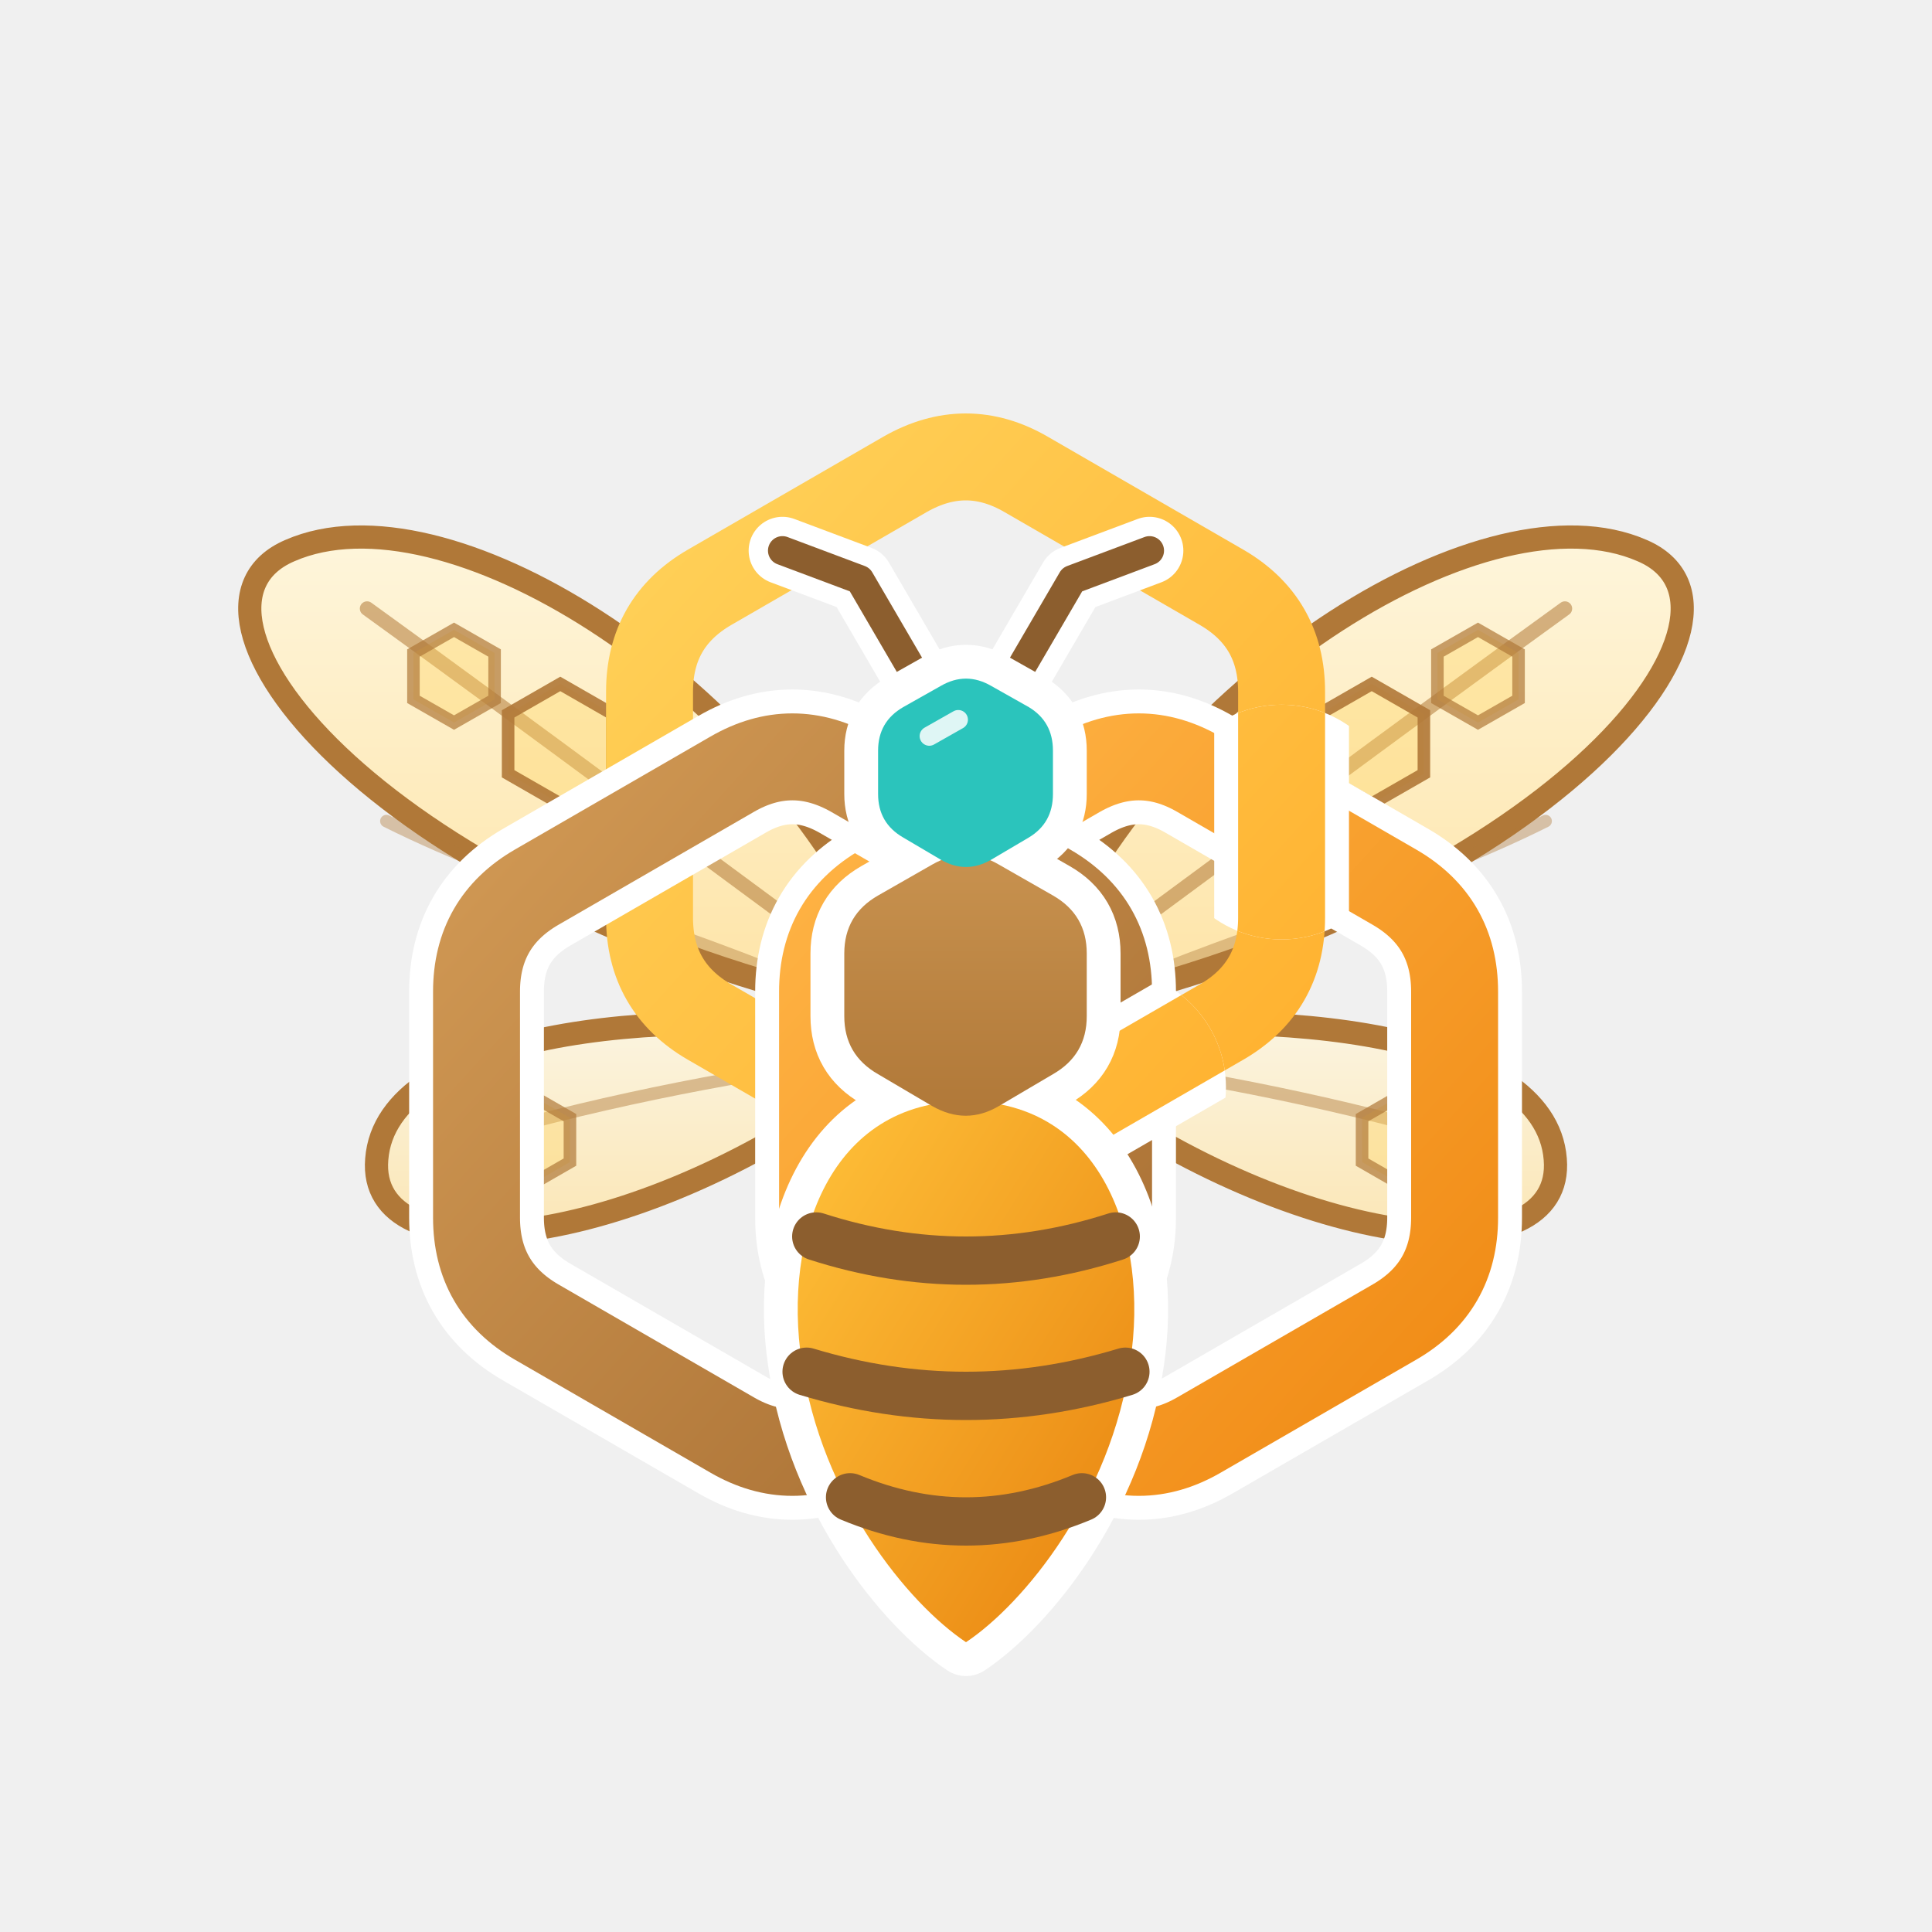
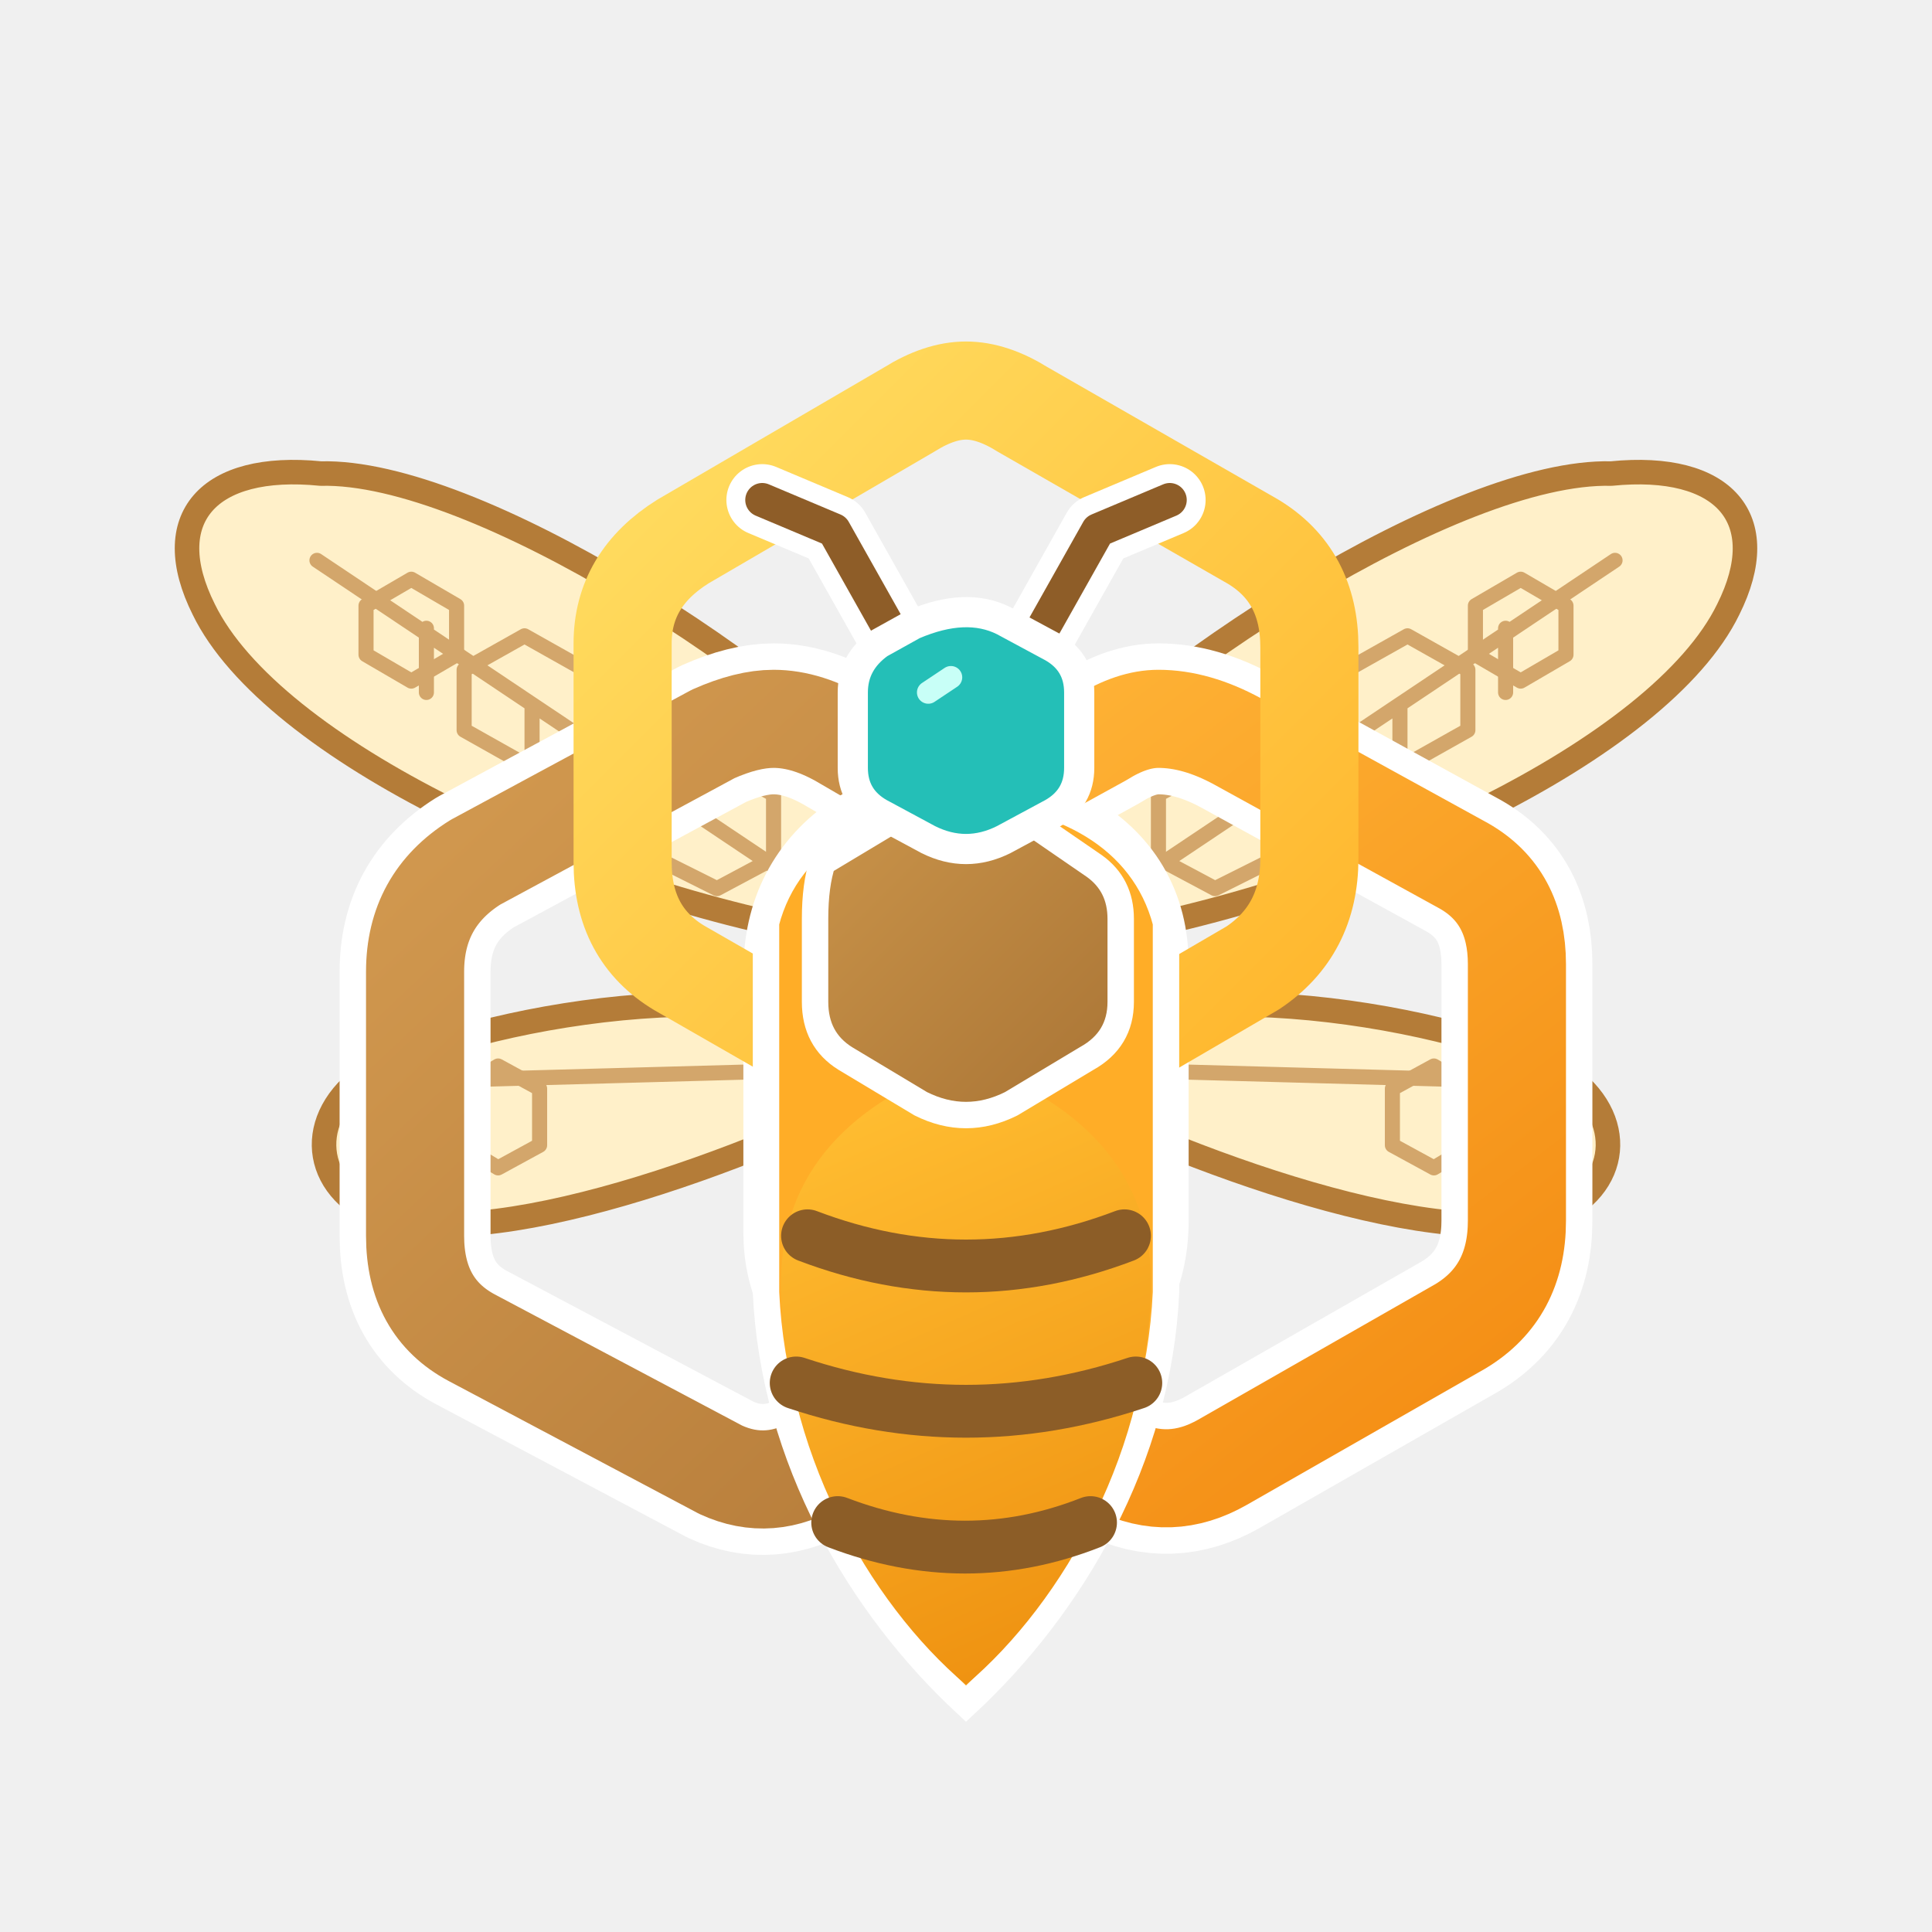
- <svg xmlns="http://www.w3.org/2000/svg" viewBox="0 0 200 200" width="512" height="512" role="img" aria-label="TOP4HoneyChains">
+ <svg xmlns="http://www.w3.org/2000/svg" viewBox="0 0 512 512" width="512" height="512" role="img" aria-label="TOP4HoneyChains">
  <defs>
    <linearGradient id="hgd" x1="0" y1="0" x2="1" y2="1">
      <stop offset="0" stop-color="#FFC23A" />
      <stop offset="1" stop-color="#E8820E" />
    </linearGradient>
    <linearGradient id="cg" x1="0" y1="0" x2="0" y2="1">
      <stop offset="0" stop-color="#C8924F" />
      <stop offset="1" stop-color="#B07838" />
    </linearGradient>
    <linearGradient id="r1" x1="0" y1="0" x2="1" y2="1">
      <stop offset="0" stop-color="#FFD25A" />
      <stop offset="1" stop-color="#FFB02E" />
    </linearGradient>
    <linearGradient id="r2" x1="0" y1="0" x2="1" y2="1">
      <stop offset="0" stop-color="#FFB547" />
      <stop offset="1" stop-color="#F08A14" />
    </linearGradient>
    <linearGradient id="r3" x1="0" y1="0" x2="1" y2="1">
      <stop offset="0" stop-color="#D29A55" />
      <stop offset="1" stop-color="#A86F33" />
    </linearGradient>
    <linearGradient id="wg" x1="0" y1="0" x2="0" y2="1">
      <stop offset="0" stop-color="#FFF6DA" />
      <stop offset="1" stop-color="#FFE3A0" />
    </linearGradient>
    <linearGradient id="tc" x1="0" y1="0" x2="0" y2="1">
      <stop offset="0" stop-color="#C8924F" />
      <stop offset="1" stop-color="#B07838" />
    </linearGradient>
    <linearGradient id="th" x1="0" y1="0" x2="1" y2="0">
      <stop offset="0" stop-color="#F5A30C" />
      <stop offset="1" stop-color="#E07010" />
    </linearGradient>
+     <linearGradient id="th-ring-left" x1="102" y1="170" x2="283" y2="362" gradientUnits="userSpaceOnUse">
+       <stop stop-color="#d39a50" />
+       <stop offset="1" stop-color="#b57b39" />
+     </linearGradient>
+     <linearGradient id="th-ring-right" x1="242" y1="154" x2="401" y2="360" gradientUnits="userSpaceOnUse">
+       <stop stop-color="#ffb538" />
+       <stop offset="1" stop-color="#f38b12" />
+     </linearGradient>
+     <linearGradient id="th-ring-top" x1="175" y1="81" x2="349" y2="255" gradientUnits="userSpaceOnUse">
+       <stop stop-color="#ffdc60" />
+       <stop offset="1" stop-color="#ffb52b" />
+     </linearGradient>
+     <linearGradient id="th-abdomen" x1="224" y1="260" x2="287" y2="402" gradientUnits="userSpaceOnUse">
+       <stop stop-color="#ffbd31" />
+       <stop offset="1" stop-color="#ef9211" />
+     </linearGradient>
+     <linearGradient id="th-thorax" x1="220" y1="190" x2="290" y2="260" gradientUnits="userSpaceOnUse">
+       <stop stop-color="#c79148" />
+       <stop offset="1" stop-color="#ab7636" />
+     </linearGradient>
  </defs>
-   <path d="M90,107 C68,104 40,107 39,120 C38,132 64,130 88,113 Z" fill="url(#wg)" fill-opacity=".72" stroke="#B07838" stroke-width="2.4" stroke-linejoin="round" />
-   <path d="M91,97 C78,70 46,50 30,57 C16,63 38,92 88,104 Z" fill="url(#wg)" fill-opacity=".92" stroke="#B07838" stroke-width="2.4" stroke-linejoin="round" />
-   <path d="M87,99 C72,88 56,76 38,63" fill="none" stroke="#B07838" stroke-opacity=".55" stroke-width="1.5" stroke-linecap="round" />
-   <path d="M86,103 C70,96 54,92 40,85" fill="none" stroke="#B07838" stroke-opacity=".4" stroke-width="1.3" stroke-linecap="round" />
-   <path d="M86,110 C72,112 58,115 45,119" fill="none" stroke="#B07838" stroke-opacity=".45" stroke-width="1.3" stroke-linecap="round" />
-   <polygon points="58.0,70.8 63.4,73.9 63.4,80.1 58.0,83.2 52.6,80.1 52.6,73.9" fill="#FFD25A" fill-opacity=".35" stroke="#B07838" stroke-opacity="0.9" stroke-width="1.3" />
-   <polygon points="47.0,65.2 51.2,67.6 51.2,72.4 47.0,74.8 42.8,72.4 42.8,67.6" fill="#FFD25A" fill-opacity=".35" stroke="#B07838" stroke-opacity="0.7" stroke-width="1.3" />
-   <polygon points="68.0,81.8 71.6,83.9 71.6,88.1 68.0,90.2 64.4,88.1 64.4,83.9" fill="#FFD25A" fill-opacity=".35" stroke="#B07838" stroke-opacity="0.6" stroke-width="1.3" />
-   <polygon points="55.0,113.4 59.0,115.7 59.0,120.3 55.0,122.6 51.0,120.3 51.0,115.7" fill="#FFD25A" fill-opacity=".35" stroke="#B07838" stroke-opacity="0.7" stroke-width="1.3" />
-   <path d="M110,107 C132,104 160,107 161,120 C162,132 136,130 112,113 Z" fill="url(#wg)" fill-opacity=".72" stroke="#B07838" stroke-width="2.4" stroke-linejoin="round" />
-   <path d="M109,97 C122,70 154,50 170,57 C184,63 162,92 112,104 Z" fill="url(#wg)" fill-opacity=".92" stroke="#B07838" stroke-width="2.4" stroke-linejoin="round" />
-   <path d="M113,99 C128,88 144,76 162,63" fill="none" stroke="#B07838" stroke-opacity=".55" stroke-width="1.5" stroke-linecap="round" />
-   <path d="M114,103 C130,96 146,92 160,85" fill="none" stroke="#B07838" stroke-opacity=".4" stroke-width="1.3" stroke-linecap="round" />
-   <path d="M114,110 C128,112 142,115 155,119" fill="none" stroke="#B07838" stroke-opacity=".45" stroke-width="1.3" stroke-linecap="round" />
-   <polygon points="142.0,70.8 136.6,73.9 136.6,80.1 142.0,83.2 147.4,80.1 147.4,73.9" fill="#FFD25A" fill-opacity=".35" stroke="#B07838" stroke-opacity="0.9" stroke-width="1.3" />
-   <polygon points="153.0,65.2 148.8,67.6 148.8,72.4 153.0,74.8 157.2,72.4 157.2,67.6" fill="#FFD25A" fill-opacity=".35" stroke="#B07838" stroke-opacity="0.7" stroke-width="1.3" />
-   <polygon points="132.0,81.8 128.4,83.9 128.4,88.1 132.0,90.2 135.6,88.1 135.6,83.9" fill="#FFD25A" fill-opacity=".35" stroke="#B07838" stroke-opacity="0.6" stroke-width="1.3" />
-   <polygon points="145.0,113.4 141.0,115.7 141.0,120.3 145.0,122.6 149.0,120.3 149.0,115.7" fill="#FFD25A" fill-opacity=".35" stroke="#B07838" stroke-opacity="0.7" stroke-width="1.3" />
-   <g transform="translate(100 104) scale(0.9) translate(-100 -104)">
-     <path d="M93.0,43.0 Q100.0,39.0 106.9,43.0 L129.4,56.0 Q136.3,60.0 136.3,68.0 L136.3,94.0 Q136.3,102.0 129.4,106.0 L106.9,119.0 Q100.0,123.0 93.0,119.0 L70.5,106.0 Q63.6,102.0 63.6,94.0 L63.6,68.0 Q63.6,60.0 70.5,56.0Z" fill="none" stroke="url(#r1)" stroke-width="10" stroke-linejoin="round" />
-     <path d="M112.9,77.5 Q119.9,73.5 126.8,77.5 L149.3,90.5 Q156.2,94.5 156.2,102.5 L156.2,128.5 Q156.2,136.5 149.3,140.5 L126.8,153.5 Q119.9,157.5 112.9,153.5 L90.4,140.5 Q83.5,136.5 83.5,128.5 L83.5,102.5 Q83.5,94.5 90.4,90.5Z" fill="none" stroke="#fff" stroke-width="15.5" stroke-linejoin="round" />
-     <path d="M112.9,77.5 Q119.9,73.5 126.8,77.5 L149.3,90.5 Q156.2,94.5 156.2,102.5 L156.2,128.5 Q156.2,136.5 149.3,140.5 L126.8,153.5 Q119.9,157.5 112.9,153.5 L90.4,140.5 Q83.5,136.5 83.5,128.5 L83.5,102.5 Q83.5,94.5 90.4,90.5Z" fill="none" stroke="url(#r2)" stroke-width="10" stroke-linejoin="round" />
-     <path d="M73.1,77.5 Q80.0,73.5 87.0,77.5 L109.5,90.5 Q116.4,94.5 116.4,102.5 L116.4,128.5 Q116.4,136.5 109.5,140.5 L87.0,153.5 Q80.0,157.5 73.1,153.5 L50.6,140.5 Q43.7,136.5 43.7,128.5 L43.7,102.5 Q43.7,94.5 50.6,90.5Z" fill="none" stroke="#fff" stroke-width="15.5" stroke-linejoin="round" />
-     <path d="M73.1,77.5 Q80.0,73.5 87.0,77.5 L109.5,90.5 Q116.4,94.5 116.4,102.5 L116.4,128.5 Q116.4,136.5 109.5,140.5 L87.0,153.5 Q80.0,157.5 73.1,153.5 L50.6,140.5 Q43.7,136.5 43.7,128.5 L43.7,102.5 Q43.7,94.5 50.6,90.5Z" fill="none" stroke="url(#r3)" stroke-width="10" stroke-linejoin="round" />
-     <clipPath id="w1403422284549120">
-       <circle cx="136.3" cy="83.0" r="13.5" />
-     </clipPath>
-     <g clip-path="url(#w1403422284549120)">
-       <path d="M93.0,43.0 Q100.0,39.0 106.9,43.0 L129.4,56.0 Q136.3,60.0 136.3,68.0 L136.3,94.0 Q136.3,102.0 129.4,106.0 L106.9,119.0 Q100.0,123.0 93.0,119.0 L70.5,106.0 Q63.6,102.0 63.6,94.0 L63.6,68.0 Q63.6,60.0 70.5,56.0Z" fill="none" stroke="#fff" stroke-width="15.5" stroke-linejoin="round" />
-       <path d="M93.0,43.0 Q100.0,39.0 106.9,43.0 L129.4,56.0 Q136.3,60.0 136.3,68.0 L136.3,94.0 Q136.3,102.0 129.4,106.0 L106.9,119.0 Q100.0,123.0 93.0,119.0 L70.5,106.0 Q63.6,102.0 63.6,94.0 L63.6,68.0 Q63.6,60.0 70.5,56.0Z" fill="none" stroke="url(#r1)" stroke-width="10" stroke-linejoin="round" />
+   <g transform="translate(0 33.5)">
+     <g>
+       <g fill="#fff0c9" stroke="#b47c38" stroke-width="6.5" stroke-linejoin="round">
+         <path d="M243 183 C208 144 126 91 85 92 C55 89 42 104 54 128 C72 165 152 203 224 215Z" />
+         <path d="M239 245 C207 223 133 234 99 250 C81 261 82 280 99 288 C128 300 199 274 239 253Z" />
+         <g fill="none" stroke="#d3a66b" stroke-width="4" stroke-linecap="round">
+           <path d="M84 115 L214 202 M113 133 L113 150 M141 154 L141 171 M110 253 L220 250" />
+           <path d="M97 127 L109 120 L121 127 V140 L109 147 L97 140Z M123 144 L139 135 L155 144 V160 L139 169 L123 160Z M174 177 L190 169 L205 177 V194 L190 202 L174 194Z M122 255 L132 249 L143 255 V270 L132 276 L122 270Z" />
+         </g>
+       </g>
+       <g fill="#fff0c9" stroke="#b47c38" stroke-width="6.5" stroke-linejoin="round">
+         <path d="M269 183 C304 144 386 91 427 92 C457 89 470 104 458 128 C440 165 360 203 288 215Z" />
+         <path d="M273 245 C305 223 379 234 413 250 C431 261 430 280 413 288 C384 300 313 274 273 253Z" />
+         <g fill="none" stroke="#d3a66b" stroke-width="4" stroke-linecap="round">
+           <path d="M428 115 L298 202 M399 133 L399 150 M371 154 L371 171 M402 253 L292 250" />
+           <path d="M415 127 L403 120 L391 127 V140 L403 147 L415 140Z M389 144 L373 135 L357 144 V160 L373 169 L389 160Z M338 177 L322 169 L307 177 V194 L322 202 L338 194Z M390 255 L380 249 L369 255 V270 L380 276 L390 270Z" />
+         </g>
+       </g>
    </g>
-     <clipPath id="w1403422284549121">
-       <circle cx="100.0" cy="146.0" r="13.5" />
-     </clipPath>
-     <g clip-path="url(#w1403422284549121)">
-       <path d="M112.9,77.5 Q119.9,73.5 126.8,77.5 L149.3,90.5 Q156.2,94.5 156.2,102.5 L156.2,128.5 Q156.2,136.5 149.3,140.5 L126.8,153.5 Q119.9,157.5 112.9,153.5 L90.4,140.5 Q83.5,136.5 83.5,128.5 L83.5,102.5 Q83.5,94.5 90.4,90.5Z" fill="none" stroke="#fff" stroke-width="15.5" stroke-linejoin="round" />
-       <path d="M112.9,77.5 Q119.9,73.5 126.8,77.5 L149.3,90.5 Q156.2,94.5 156.2,102.5 L156.2,128.5 Q156.2,136.5 149.3,140.5 L126.8,153.5 Q119.9,157.5 112.9,153.5 L90.4,140.5 Q83.5,136.5 83.5,128.5 L83.5,102.5 Q83.5,94.5 90.4,90.5Z" fill="none" stroke="url(#r2)" stroke-width="10" stroke-linejoin="round" />
+     <g fill="none" stroke-linecap="round" stroke-linejoin="round">
+       <path d="M205 157 Q214 157 224 163 L279 195 Q295 204 295 222 V290 Q295 309 279 318 L217 354 Q204 362 191 356 L125 321 Q110 313 110 294 V224 Q110 205 126 195 L189 161 Q198 157 205 157Z" stroke="#fff" stroke-width="40" />
+       <path d="M205 157 Q214 157 224 163 L279 195 Q295 204 295 222 V290 Q295 309 279 318 L217 354 Q204 362 191 356 L125 321 Q110 313 110 294 V224 Q110 205 126 195 L189 161 Q198 157 205 157Z" stroke="url(#th-ring-left)" stroke-width="26" />
+       <path d="M307 157 Q317 157 328 163 L388 196 Q402 204 402 222 V290 Q402 309 387 318 L324 354 Q310 362 296 355 L232 319 Q217 310 217 293 V224 Q217 205 232 195 L292 162 Q300 157 307 157Z" stroke="#fff" stroke-width="40" />
+       <path d="M307 157 Q317 157 328 163 L388 196 Q402 204 402 222 V290 Q402 309 387 318 L324 354 Q310 362 296 355 L232 319 Q217 310 217 293 V224 Q217 205 232 195 L292 162 Q300 157 307 157Z" stroke="url(#th-ring-right)" stroke-width="26" />
+       <path d="M256 70 Q263 70 271 75 L332 110 Q347 119 347 138 V194 Q347 213 332 223 L272 258 Q256 267 241 258 L180 223 Q165 214 165 195 V137 Q165 120 181 110 L241 75 Q249 70 256 70Z" stroke="url(#th-ring-top)" stroke-width="26" />
    </g>
-     <clipPath id="w1403422284549122">
-       <circle cx="116.4" cy="113.5" r="13.5" />
-     </clipPath>
-     <g clip-path="url(#w1403422284549122)">
-       <path d="M93.0,43.0 Q100.0,39.0 106.9,43.0 L129.4,56.0 Q136.3,60.0 136.3,68.0 L136.3,94.0 Q136.3,102.0 129.4,106.0 L106.9,119.0 Q100.0,123.0 93.0,119.0 L70.5,106.0 Q63.6,102.0 63.6,94.0 L63.6,68.0 Q63.6,60.0 70.5,56.0Z" fill="none" stroke="#fff" stroke-width="15.5" stroke-linejoin="round" />
-       <path d="M93.0,43.0 Q100.0,39.0 106.9,43.0 L129.4,56.0 Q136.3,60.0 136.3,68.0 L136.3,94.0 Q136.3,102.0 129.4,106.0 L106.9,119.0 Q100.0,123.0 93.0,119.0 L70.5,106.0 Q63.6,102.0 63.6,94.0 L63.6,68.0 Q63.6,60.0 70.5,56.0Z" fill="none" stroke="url(#r1)" stroke-width="10" stroke-linejoin="round" />
+     <g>
+       <g fill="none" stroke-linecap="round" stroke-linejoin="round">
+         <path d="M239 139 L221 107 L202 99 M273 139 L291 107 L310 99" stroke="#fff" stroke-width="19" />
+         <path d="M239 139 L221 107 L202 99 M273 139 L291 107 L310 99" stroke="#8e5d28" stroke-width="9" />
+       </g>
+       <path d="M256 176 C231 177 209 188 203 211 L203 309 C205 353 228 392 256 418 C284 392 307 353 309 309 L309 211 C303 188 281 177 256 176Z" fill="#ffad27" stroke="#fff" stroke-width="7" />
+       <path d="M256 248 C226 258 207 277 207 306 C207 350 230 391 256 413 C282 391 305 350 305 306 C305 277 286 258 256 248Z" fill="url(#th-abdomen)" />
+       <path d="M238 183 L218 195 Q216 201 216 210 V232 Q216 242 224 247 L244 259 Q256 265 268 259 L288 247 Q297 242 297 232 V210 Q297 201 290 196 L274 185Z" fill="url(#th-thorax)" stroke="#fff" stroke-width="7" stroke-linejoin="round" />
+       <g fill="none" stroke="#8c5d27" stroke-width="14" stroke-linecap="round">
+         <path d="M214 294 Q256 310 298 294 M211 333 Q256 348 301 333 M222 370 Q256 383 289 370" />
+       </g>
+       <path d="M242 132 L233 137 Q226 142 226 150 V170 Q226 178 233 182 L246 189 Q256 194 266 189 L279 182 Q286 178 286 170 V150 Q286 142 279 138 L266 131 Q256 126 242 132Z" fill="#24bfb7" stroke="#fff" stroke-width="8" stroke-linejoin="round" />
+       <path d="M246 150 L252 146" fill="none" stroke="#c8fff7" stroke-width="6" stroke-linecap="round" />
    </g>
  </g>
-   <path d="M96,72 L89,60 L81,57 M104,72 L111,60 L119,57" fill="none" stroke="#fff" stroke-width="7" stroke-linecap="round" stroke-linejoin="round" />
-   <path d="M96,72 L89,60 L81,57 M104,72 L111,60 L119,57" fill="none" stroke="#8C5E2E" stroke-width="3" stroke-linecap="round" stroke-linejoin="round" />
-   <path d="M97.4,71.0 Q100.0,69.5 102.6,71.0 L106.5,73.2 Q109.0,74.7 109.0,77.7 L109.0,82.2 Q109.0,85.2 106.5,86.7 L102.6,89.0 Q100.0,90.5 97.4,89.0 L93.5,86.7 Q90.9,85.2 90.9,82.2 L90.9,77.7 Q90.9,74.7 93.5,73.2Z" stroke="#fff" stroke-width="7" stroke-linejoin="round" fill="#fff" />
-   <path d="M96.5,89.5 Q100.0,87.5 103.4,89.5 L109.0,92.7 Q112.5,94.7 112.5,98.7 L112.5,105.2 Q112.5,109.2 109.0,111.2 L103.4,114.5 Q100.0,116.5 96.5,114.5 L90.9,111.2 Q87.4,109.2 87.4,105.2 L87.4,98.7 Q87.4,94.7 90.9,92.7Z" stroke="#fff" stroke-width="7" stroke-linejoin="round" fill="#fff" />
-   <path d="M100,114 C114,114 119,128 117,141 C115,155 106,166 100,170 C94,166 85,155 83,141 C81,128 86,114 100,114Z" stroke="#fff" stroke-width="7" stroke-linejoin="round" fill="#fff" />
-   <path d="M100,114 C114,114 119,128 117,141 C115,155 106,166 100,170 C94,166 85,155 83,141 C81,128 86,114 100,114Z" fill="url(#hgd)" />
-   <path d="M84.5,128 Q100,133 115.5,128" fill="none" stroke="#8C5E2E" stroke-width="5" stroke-linecap="round" />
-   <path d="M83.5,142 Q100,147 116.5,142" fill="none" stroke="#8C5E2E" stroke-width="5" stroke-linecap="round" />
-   <path d="M88,155 Q100,160 112,155" fill="none" stroke="#8C5E2E" stroke-width="5" stroke-linecap="round" />
-   <path d="M96.5,89.5 Q100.0,87.5 103.4,89.5 L109.0,92.7 Q112.5,94.7 112.5,98.7 L112.5,105.2 Q112.5,109.2 109.0,111.2 L103.4,114.5 Q100.0,116.5 96.5,114.5 L90.9,111.2 Q87.4,109.2 87.4,105.2 L87.4,98.7 Q87.4,94.7 90.9,92.7Z" fill="url(#cg)" />
-   <path d="M97.4,71.0 Q100.0,69.5 102.6,71.0 L106.5,73.2 Q109.0,74.7 109.0,77.7 L109.0,82.2 Q109.0,85.2 106.5,86.7 L102.6,89.0 Q100.0,90.5 97.4,89.0 L93.5,86.7 Q90.9,85.2 90.9,82.2 L90.9,77.7 Q90.9,74.7 93.5,73.2Z" fill="#2BC4BC" />
-   <path d="M96.2,76.2 L99.2,74.5" stroke="#fff" stroke-opacity=".85" stroke-width="2" stroke-linecap="round" />
</svg>
